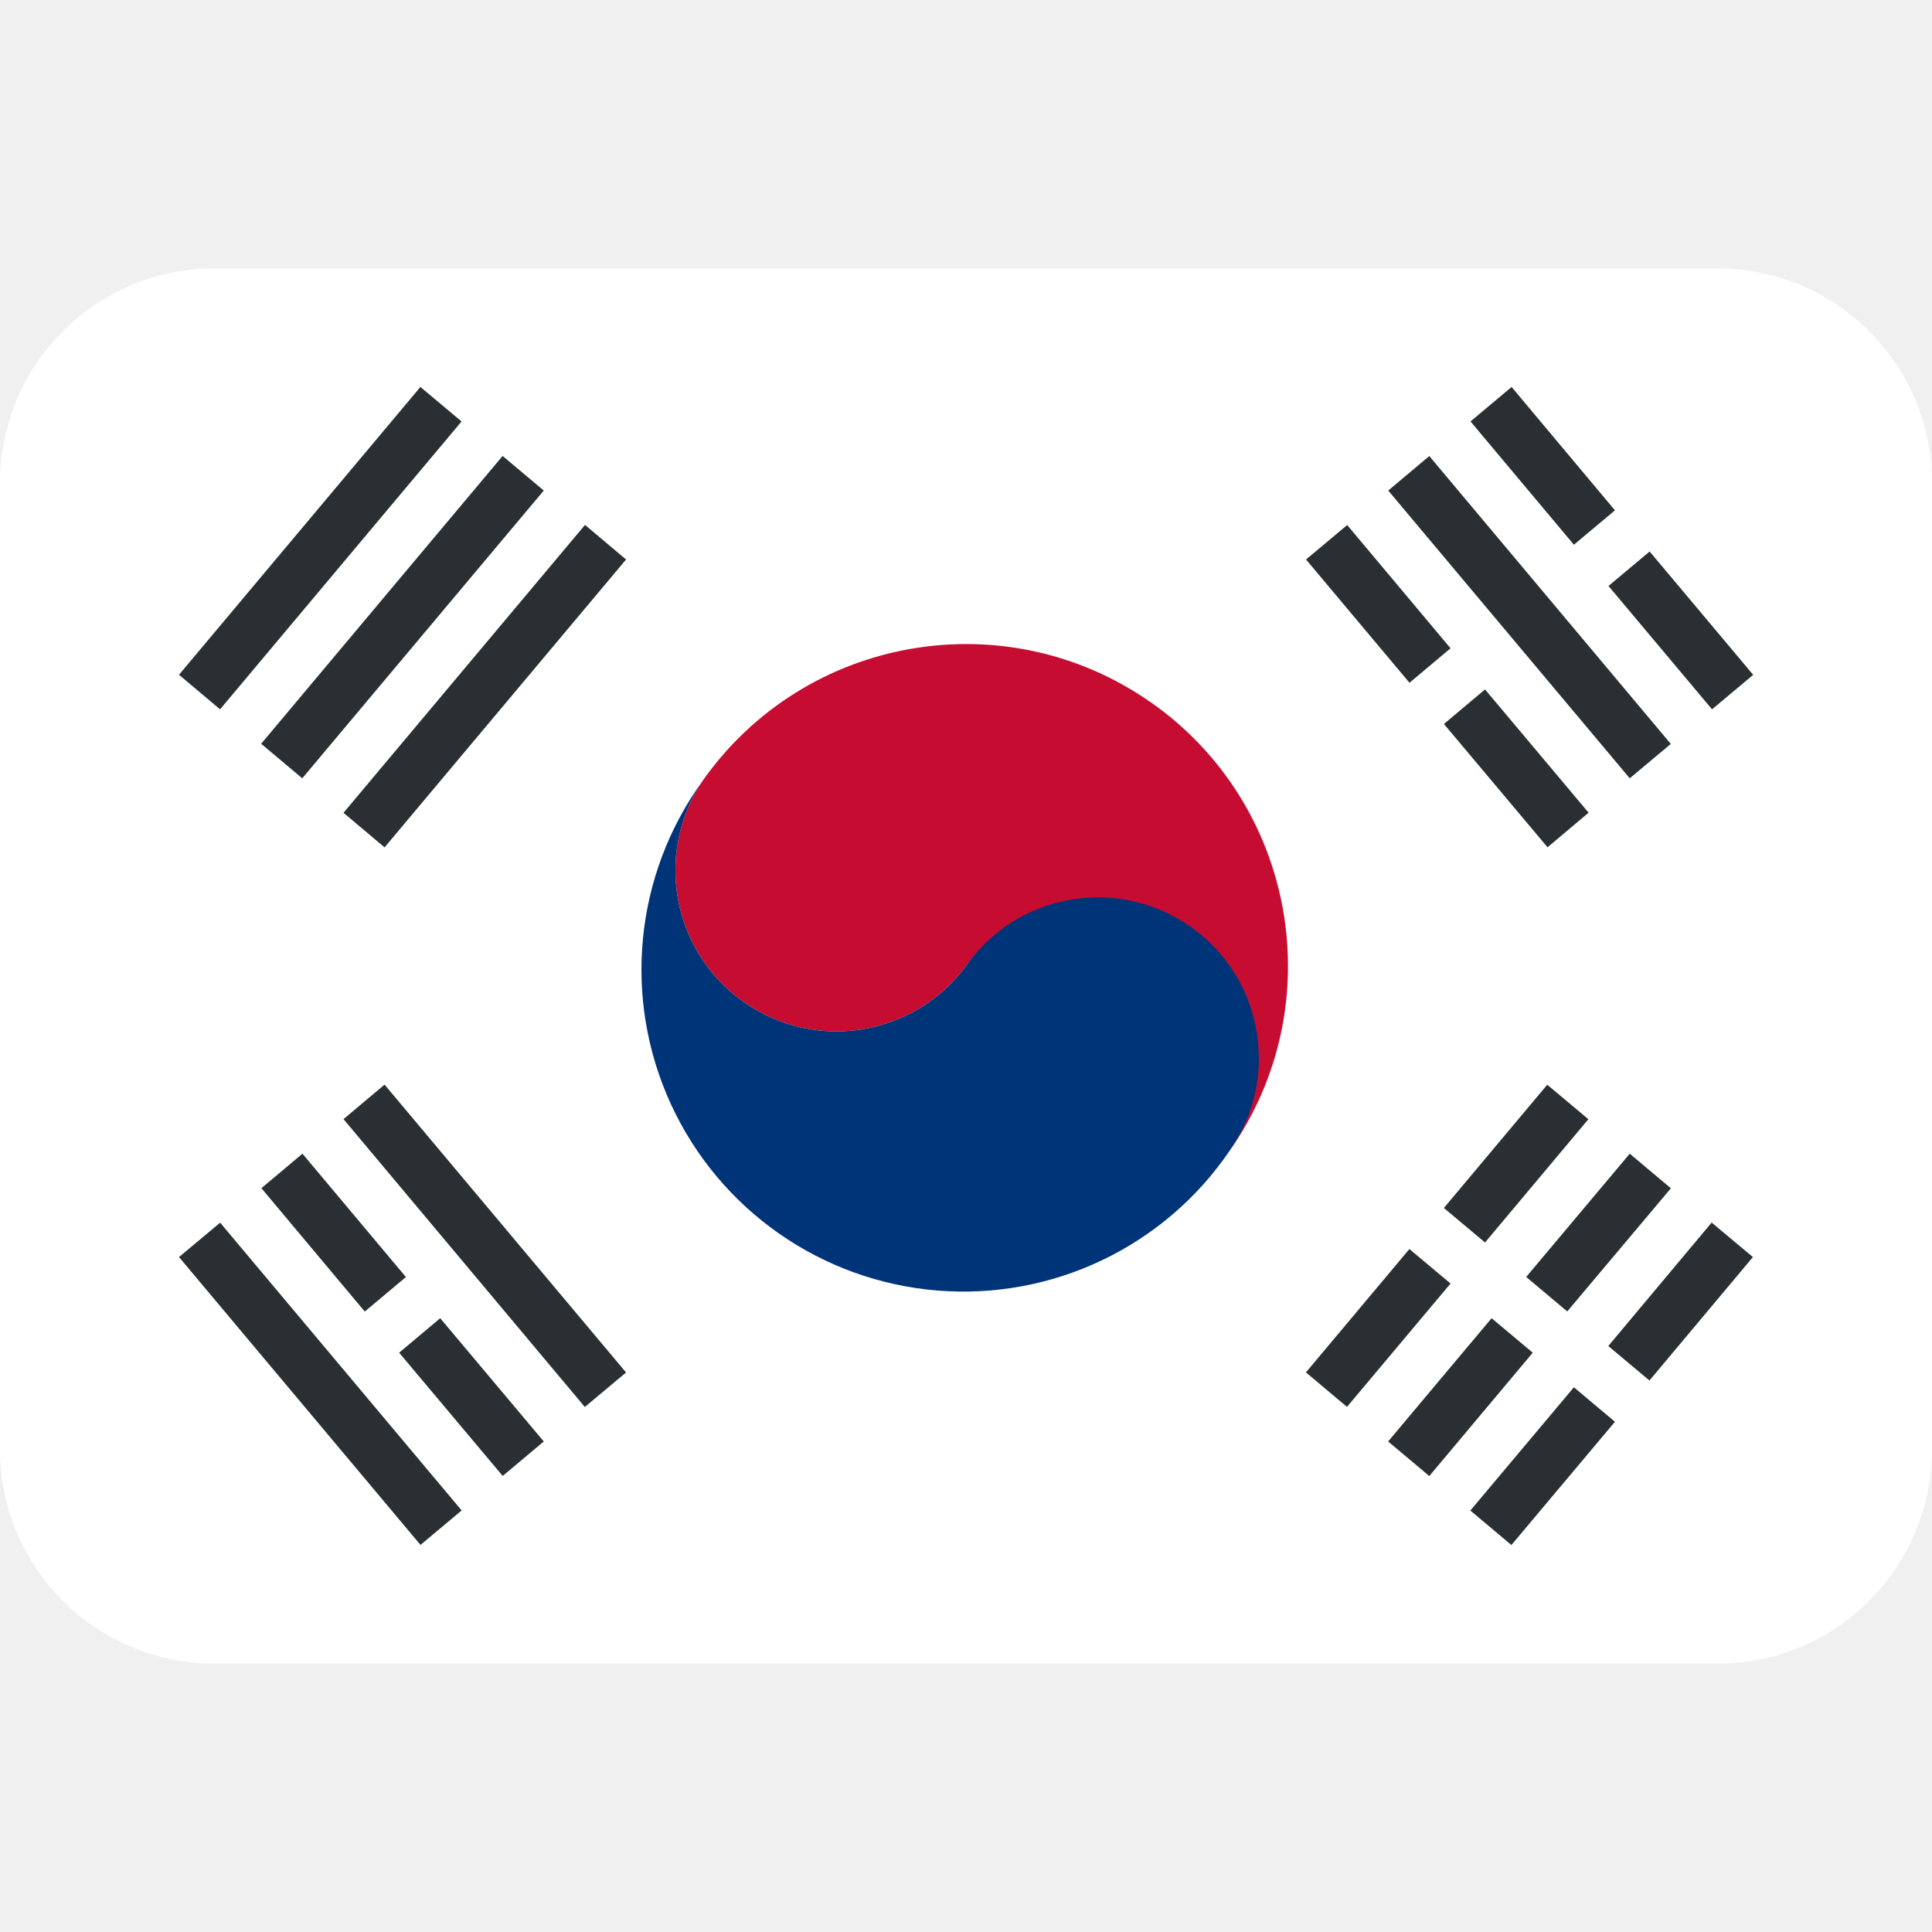
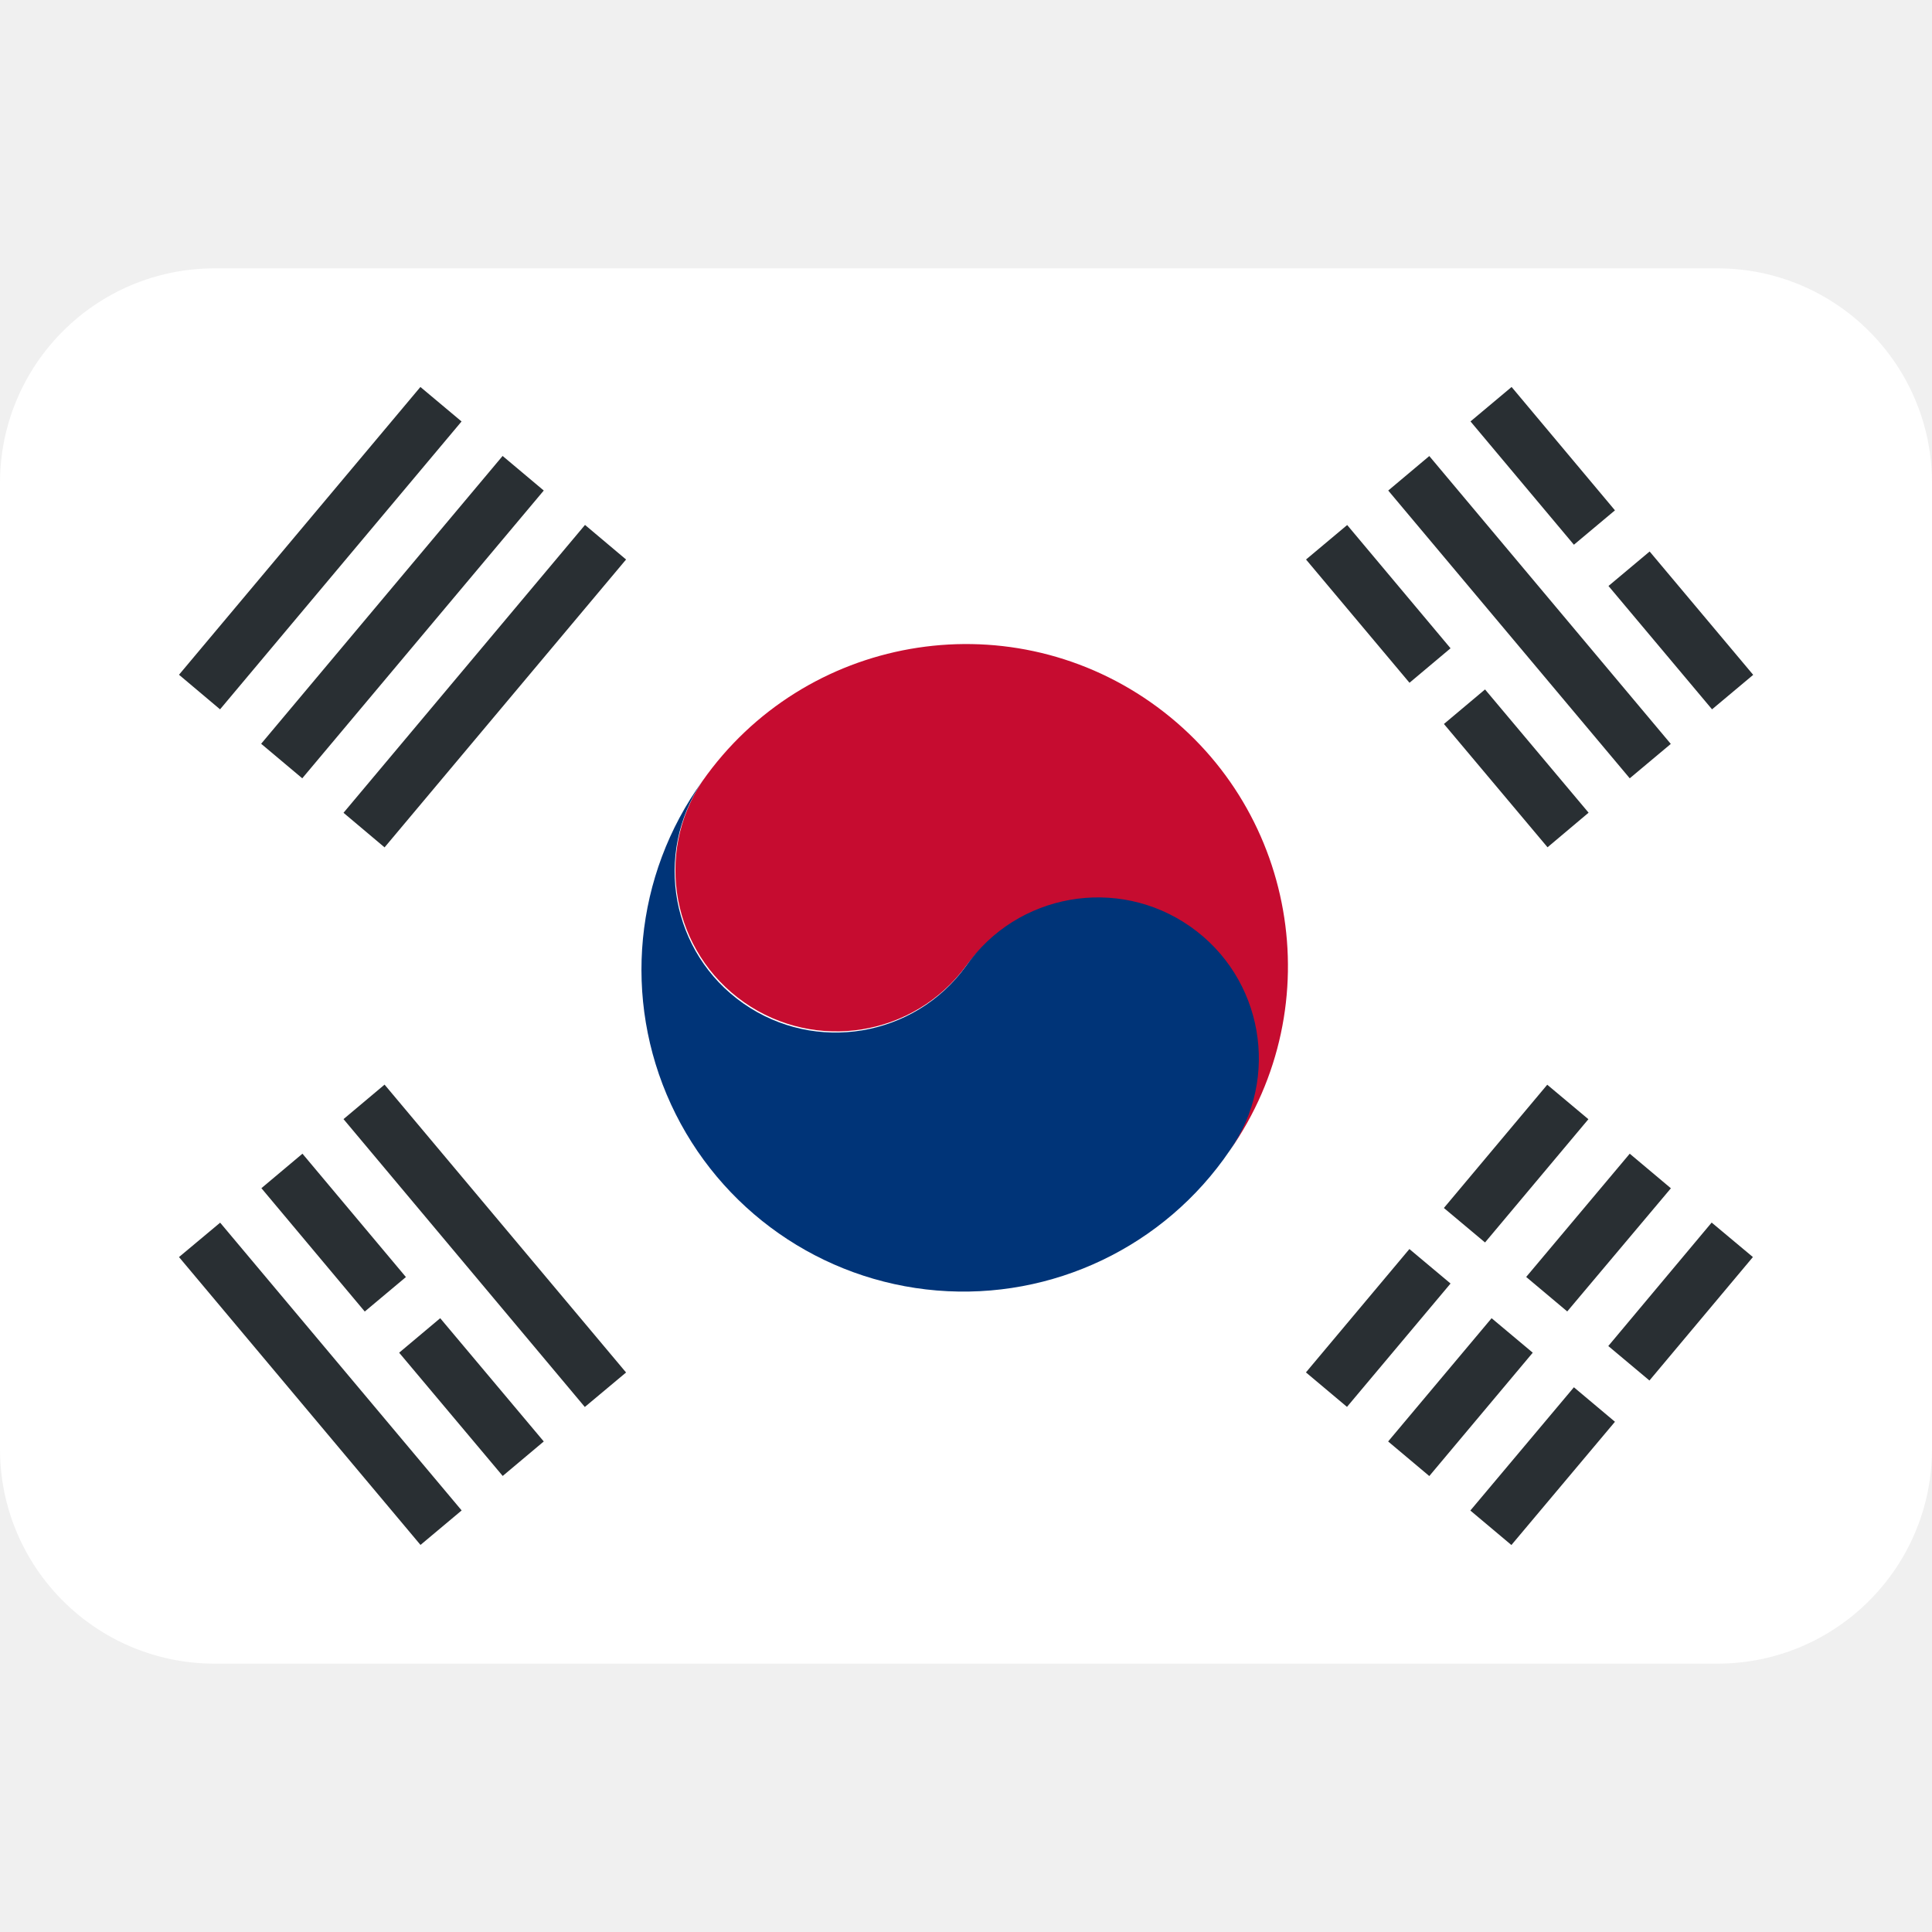
<svg xmlns="http://www.w3.org/2000/svg" width="20" height="20" fill="none" viewBox="0 0 20 20">
  <path fill="#fff" d="M20 15a2.222 2.222 0 0 1-2.222 2.222H2.222A2.222 2.222 0 0 1 0 15V5c0-1.227.995-2.222 2.222-2.222h15.556C19.005 2.778 20 3.773 20 5v10Z" />
-   <path fill="#C60C30" d="M11.912 7.27a3.334 3.334 0 0 0-4.642.818A1.667 1.667 0 0 0 10 10a1.667 1.667 0 0 1 2.73 1.912 3.334 3.334 0 0 0-.818-4.643Z" />
-   <path fill="#003478" d="M12.321 9.591A1.667 1.667 0 0 0 10 10a1.667 1.667 0 0 1-2.73-1.912 3.333 3.333 0 1 0 5.46 3.823 1.665 1.665 0 0 0-.409-2.32Z" />
+   <path fill="#C60C30" d="M11.912 7.27a3.334 3.334 0 0 0-4.642.818A1.667 1.667 0 0 0 10 10a1.667 1.667 0 0 1 2.73 1.912 3.334 3.334 0 0 0-.818-4.642Z" />
+   <path fill="#003478" d="M12.321 9.591a1.667 1.667 0 0 0-2.321.41 1.667 1.667 0 0 1-2.73-1.913 3.333 3.333 0 1 0 5.46 3.823 1.665 1.665 0 0 0-.409-2.32Z" />
  <path fill="#292F33" d="m13.519 14.207 1.071-1.277.426.357-1.072 1.277-.425-.357Zm1.428-1.702 1.07-1.276.426.357-1.07 1.276-.426-.357Zm-.577 2.417 1.071-1.276.426.357-1.071 1.277-.426-.358Zm1.429-1.703 1.072-1.276.426.358-1.073 1.275-.425-.357Zm-.578 2.418 1.072-1.276.425.357-1.072 1.276-.425-.357Zm1.428-1.703 1.07-1.278.427.357-1.071 1.278-.426-.357Zm.002-7.868.426-.357 1.072 1.277-.426.357-1.072-1.277Zm-1.429-1.703.426-.357 1.07 1.277-.425.356-1.07-1.276Zm-.851.715.425-.357 2.5 2.98-.425.356-2.5-2.979Zm-.851.714.426-.357 1.07 1.276-.425.357-1.071-1.276Zm1.427 1.703.426-.358 1.072 1.276-.425.358-1.073-1.277Zm-11.391 4.09.425-.357 2.5 2.98-.427.357-2.498-2.98Zm-.85.715.425-.357 1.071 1.277-.426.357-1.07-1.277Zm1.426 1.703.425-.357 1.072 1.276-.425.357-1.072-1.276Zm-2.279-.99.426-.356 2.5 2.979-.426.357-2.5-2.98Zm0-6.028 2.499-2.979.426.357-2.5 2.98-.425-.358Zm.85.715 2.5-2.98.426.358-2.5 2.979-.425-.357Zm.853.714 2.5-2.98.425.358-2.5 2.98-.425-.358Z" />
</svg>
